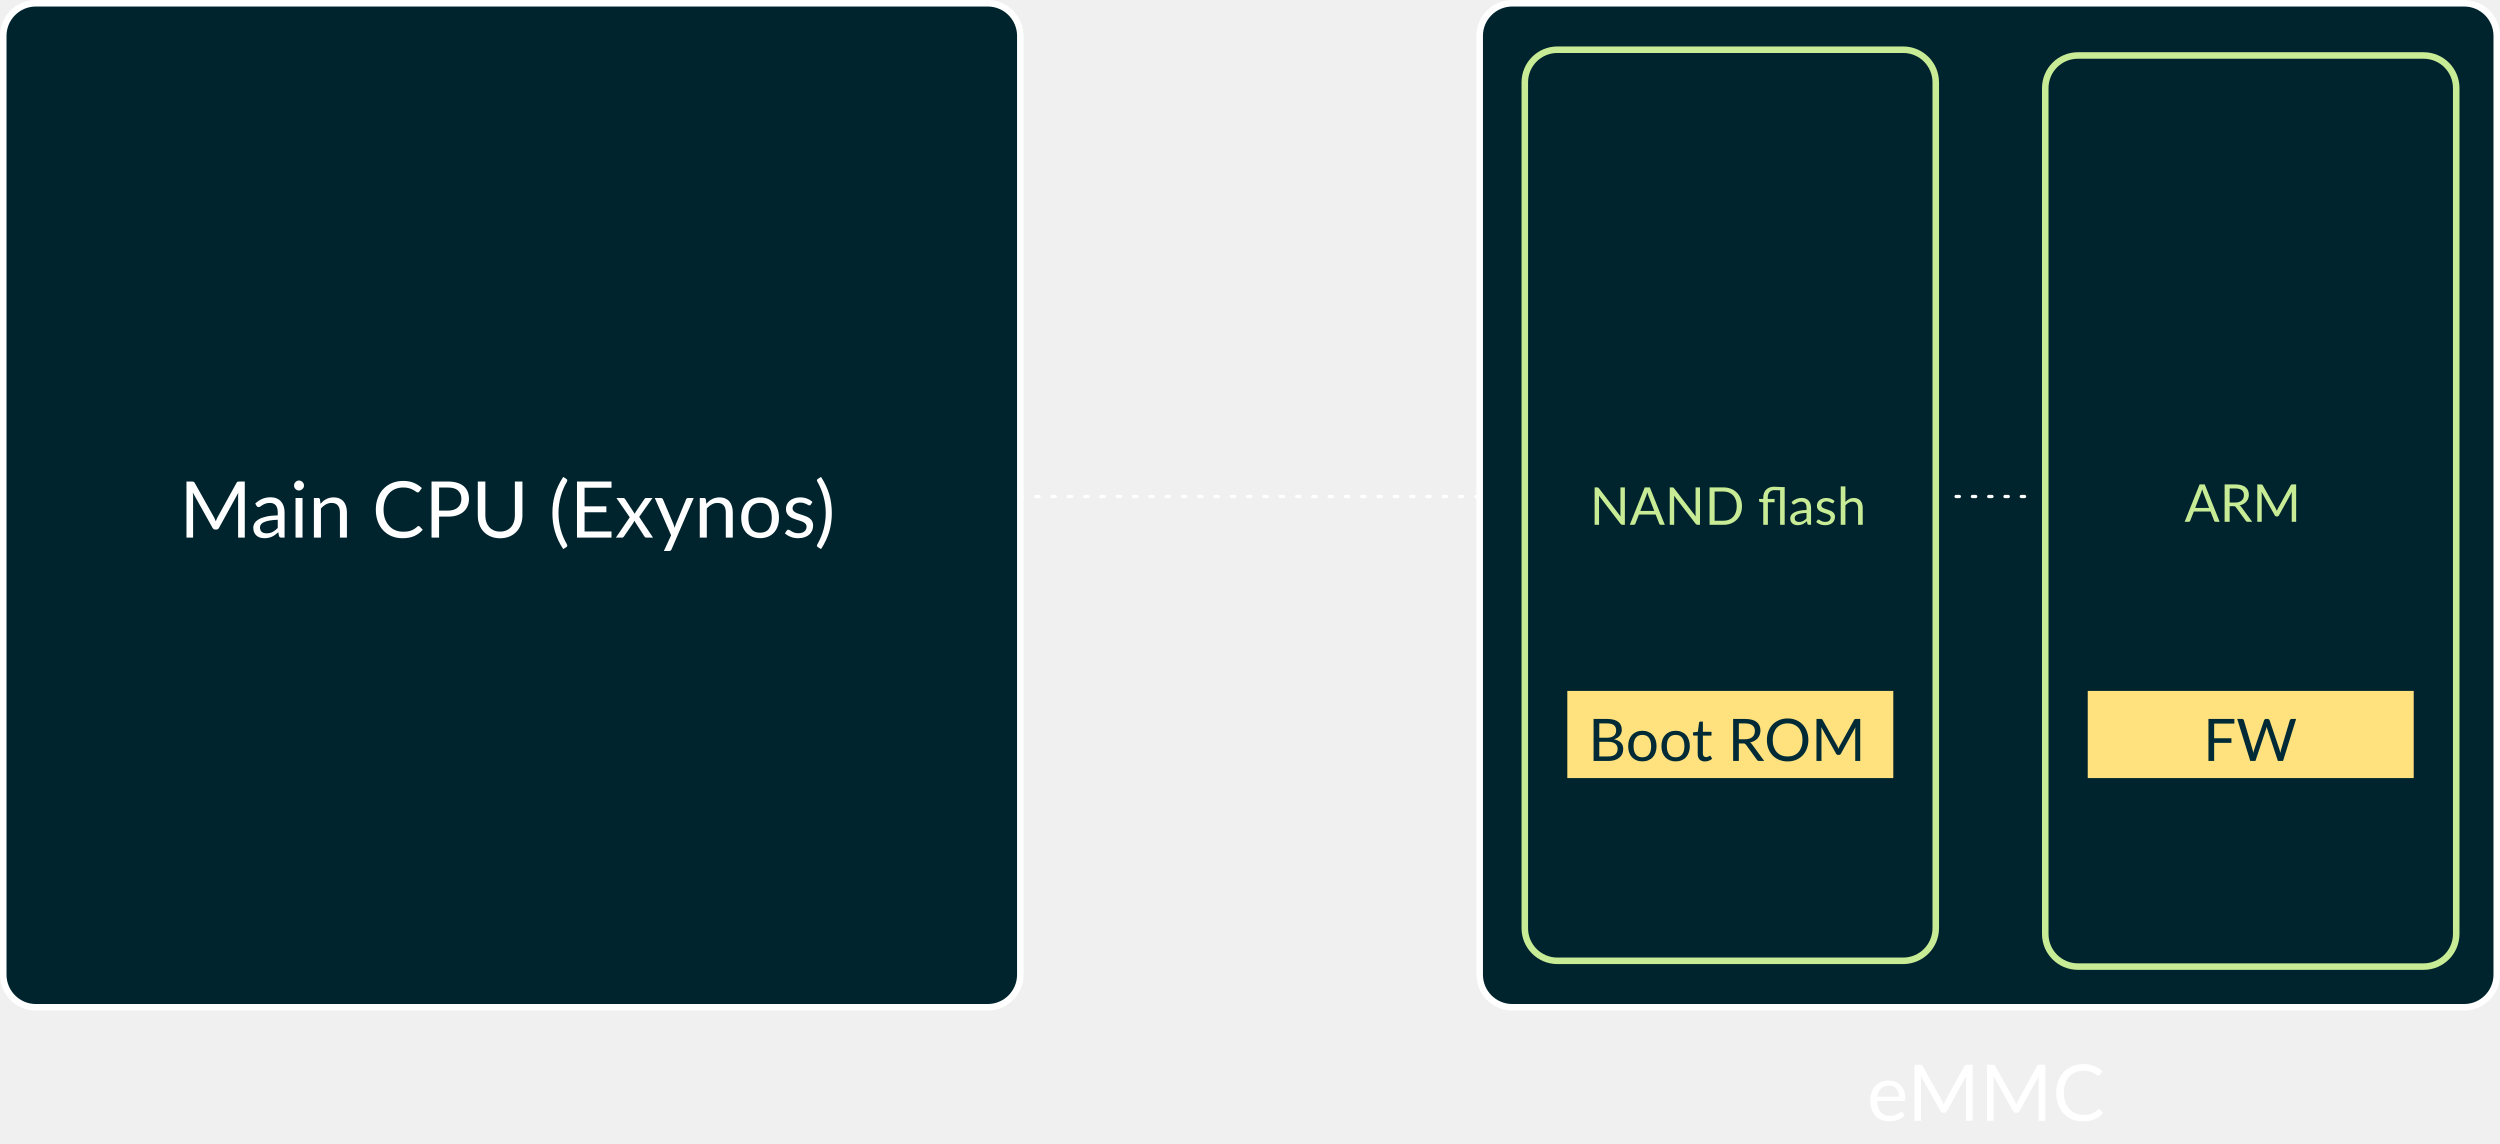
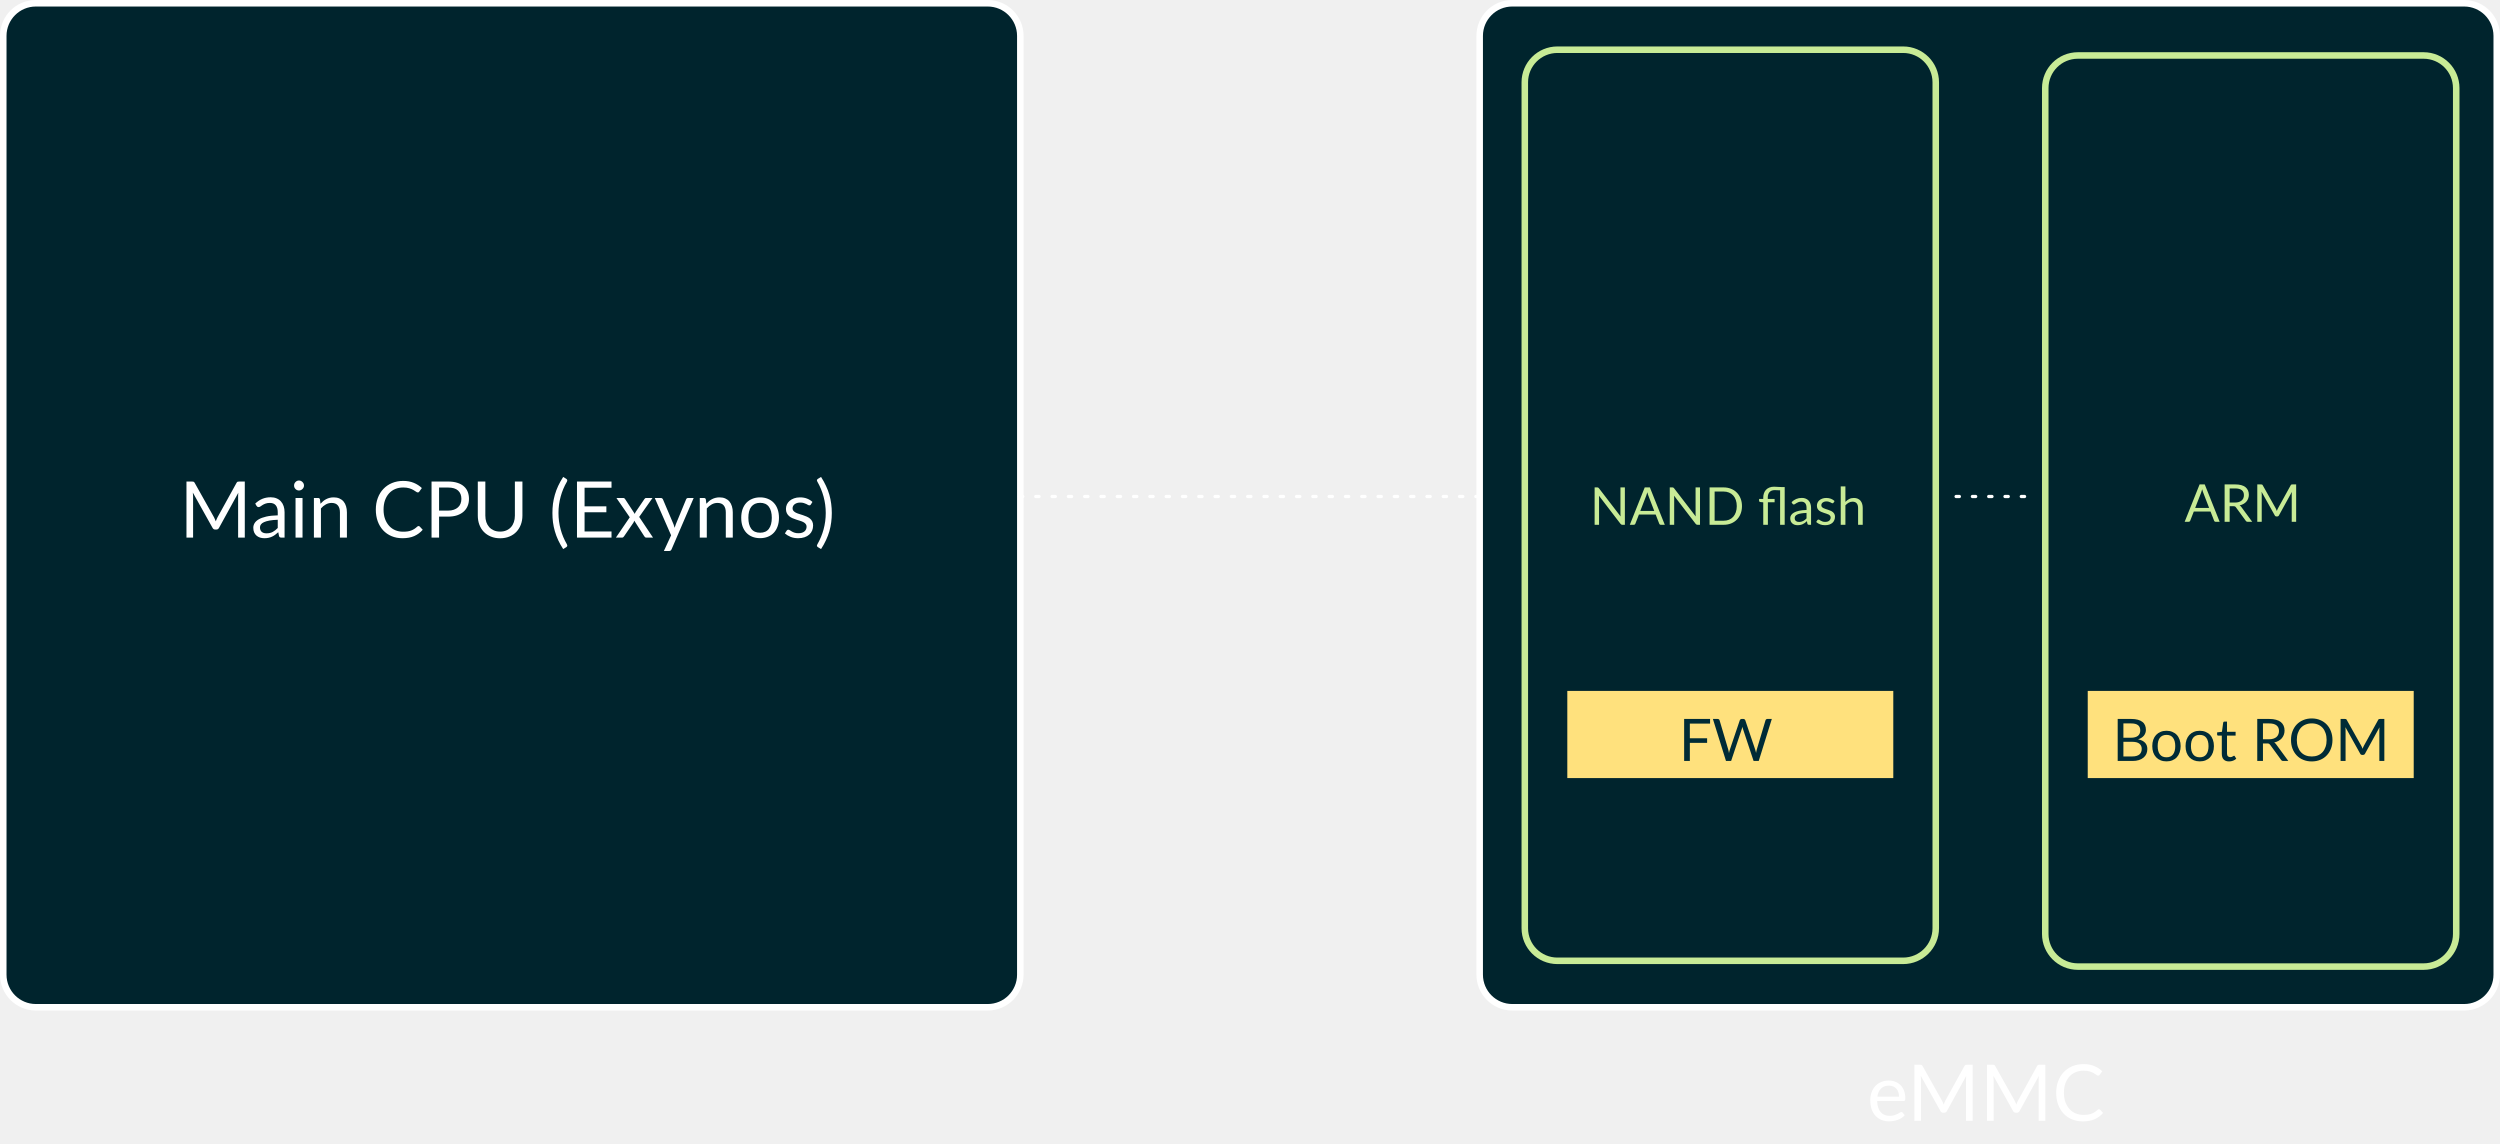
<svg xmlns="http://www.w3.org/2000/svg" viewBox="0 0 766.92 350.81">
  <defs>
    <style>.cls-1{fill:#00242d;}.cls-1,.cls-2{stroke:#fff;}.cls-1,.cls-4{stroke-width:2px;}.cls-2,.cls-4{fill:none;}.cls-2{stroke-linecap:round;stroke-linejoin:round;stroke-dasharray:1 4;}.cls-3{font-size:24px;fill:#fff;}.cls-3,.cls-5,.cls-7{font-family:Lato-Heavy, Lato;}.cls-4{stroke:#c8eb96;}.cls-5{font-size:16px;fill:#c8eb96;}.cls-6{fill:#ffe17d;}.cls-7{font-size:18px;fill:#002b36;}</style>
  </defs>
  <g id="Layer_2" data-name="Layer 2">
    <g id="Layer_1-2" data-name="Layer 1">
      <rect class="cls-1" x="453.92" y="1" width="312" height="308" rx="10" ry="10" />
      <rect class="cls-1" x="1" y="1" width="312" height="308" rx="10" ry="10" />
      <line class="cls-2" x1="312.74" y1="152.31" x2="454.14" y2="152.31" />
      <text class="cls-3" transform="translate(55 164.92)">Main CPU (Exynos)</text>
      <rect class="cls-4" x="467.76" y="15.25" width="126.07" height="279.5" rx="10" ry="10" />
      <text class="cls-5" transform="translate(487.71 160.99)">NAND ﬂash</text>
      <line class="cls-2" x1="600.07" y1="152.31" x2="623.59" y2="152.31" />
      <rect class="cls-4" x="627.42" y="17.02" width="126.07" height="279.5" rx="10" ry="10" />
      <text class="cls-5" transform="translate(670.14 160.07)">ARM</text>
      <rect class="cls-6" x="640.45" y="211.95" width="100" height="26.74" />
-       <text class="cls-7" transform="translate(675.84 233.44)">FW</text>
+       <text class="cls-7" transform="translate(648 233.44)">Boot ROM</text>
      <text class="cls-3" transform="translate(572.74 343.82)">eMMC</text>
      <rect class="cls-6" x="480.8" y="211.95" width="100" height="26.74" />
-       <text class="cls-7" transform="translate(487.22 233.44)">Boot ROM</text>
+       <text class="cls-7" transform="translate(515 233.44)">FW</text>
    </g>
  </g>
</svg>
